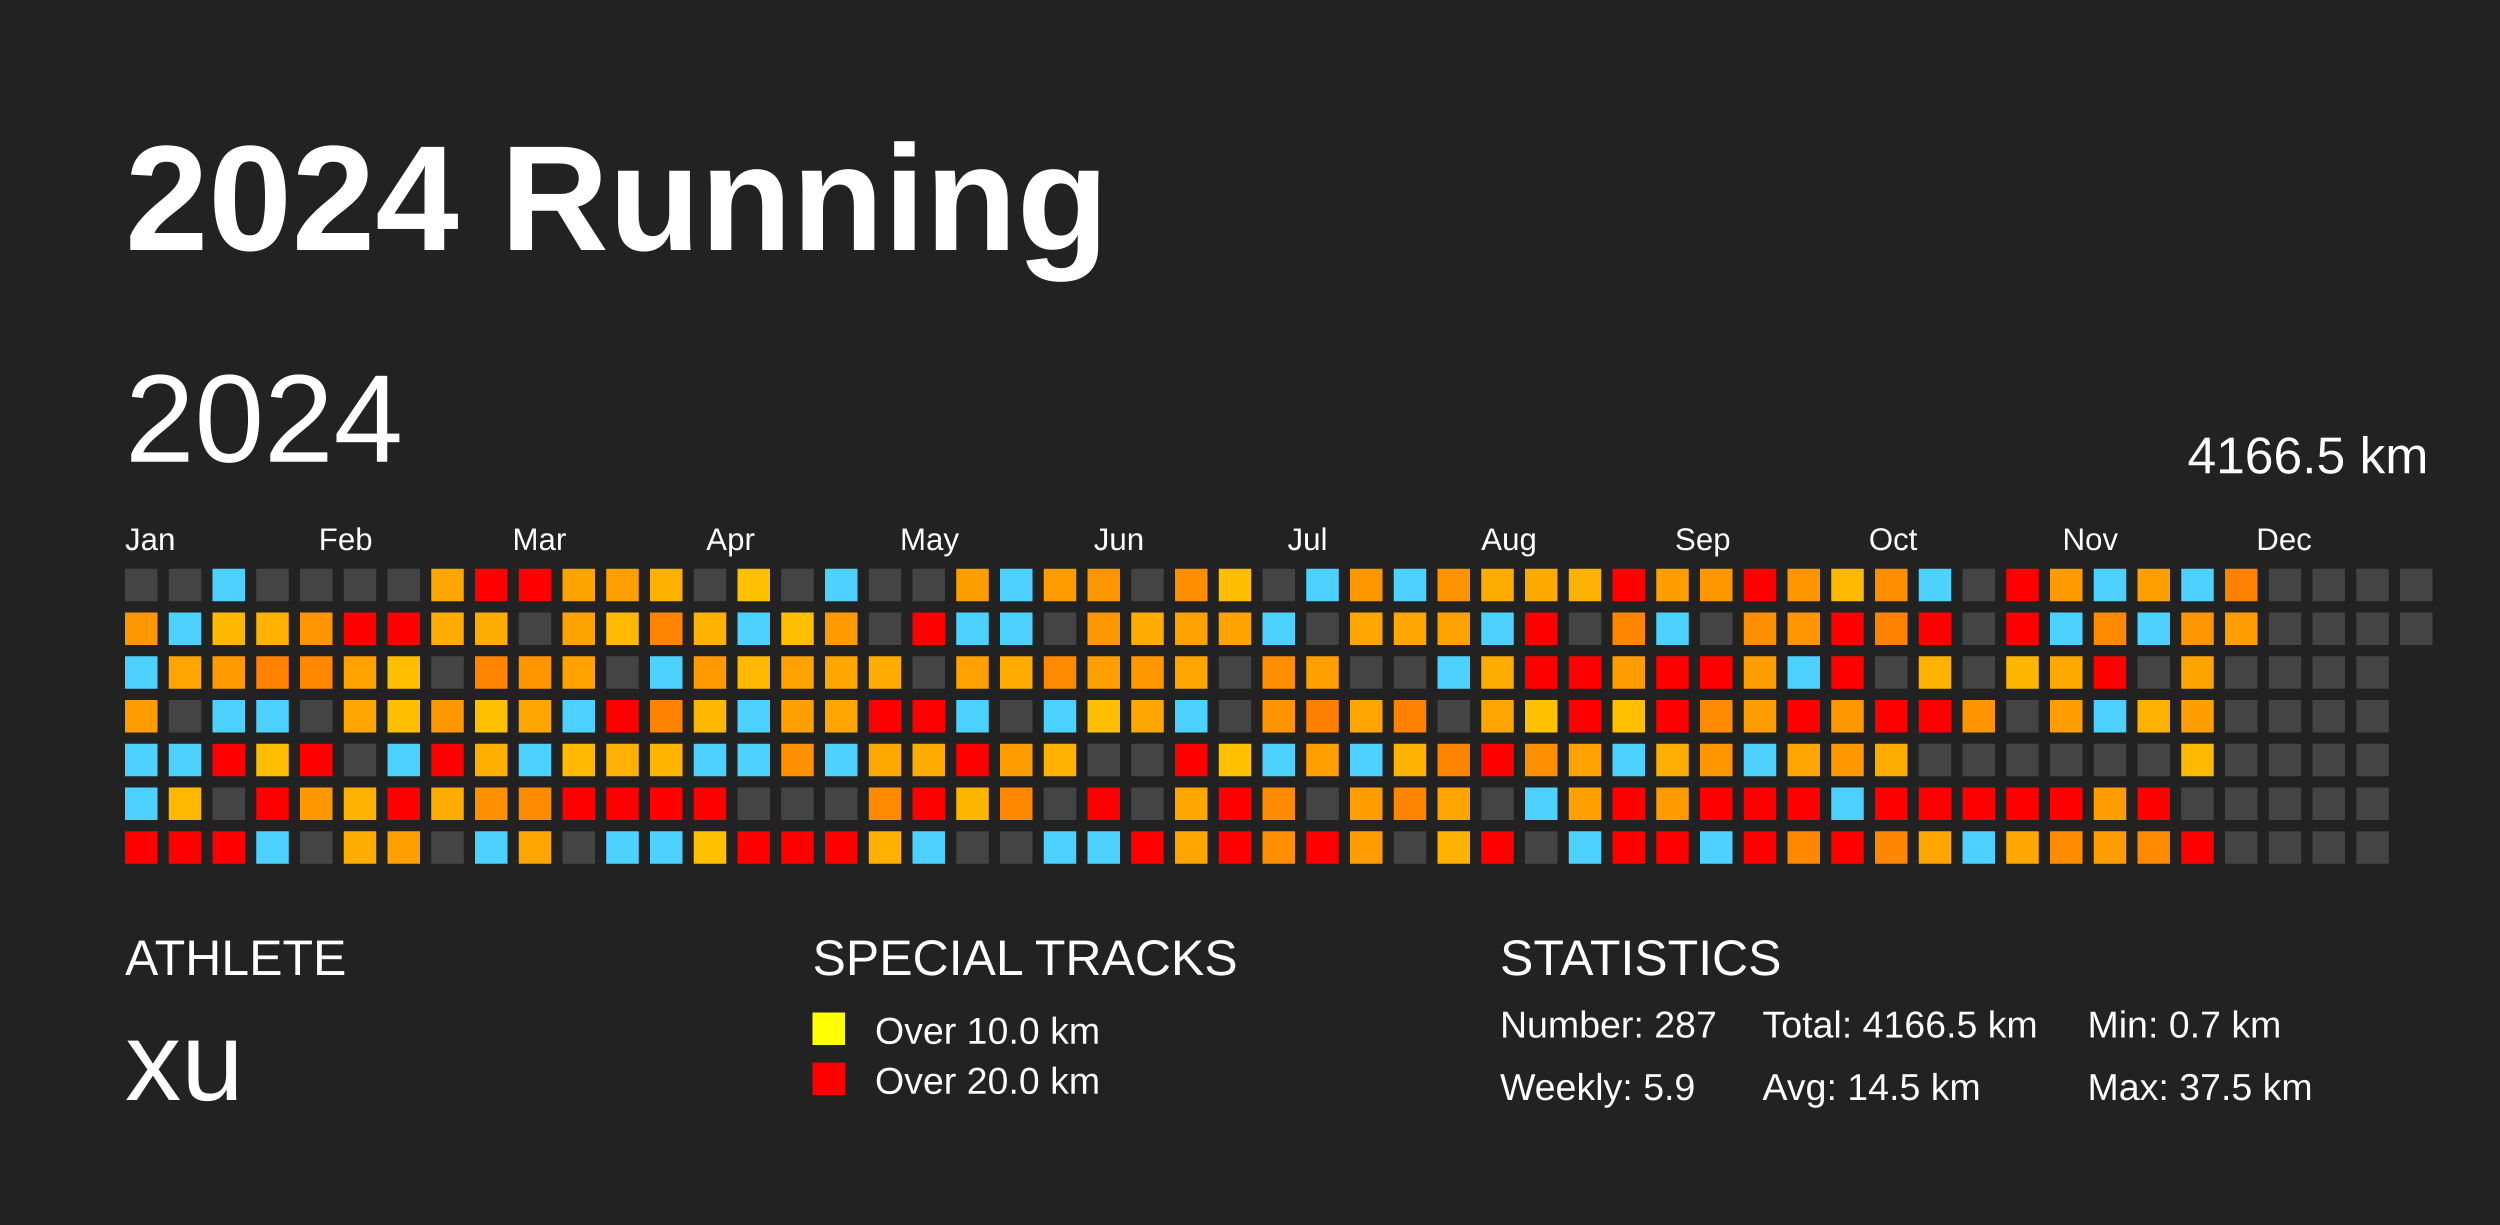
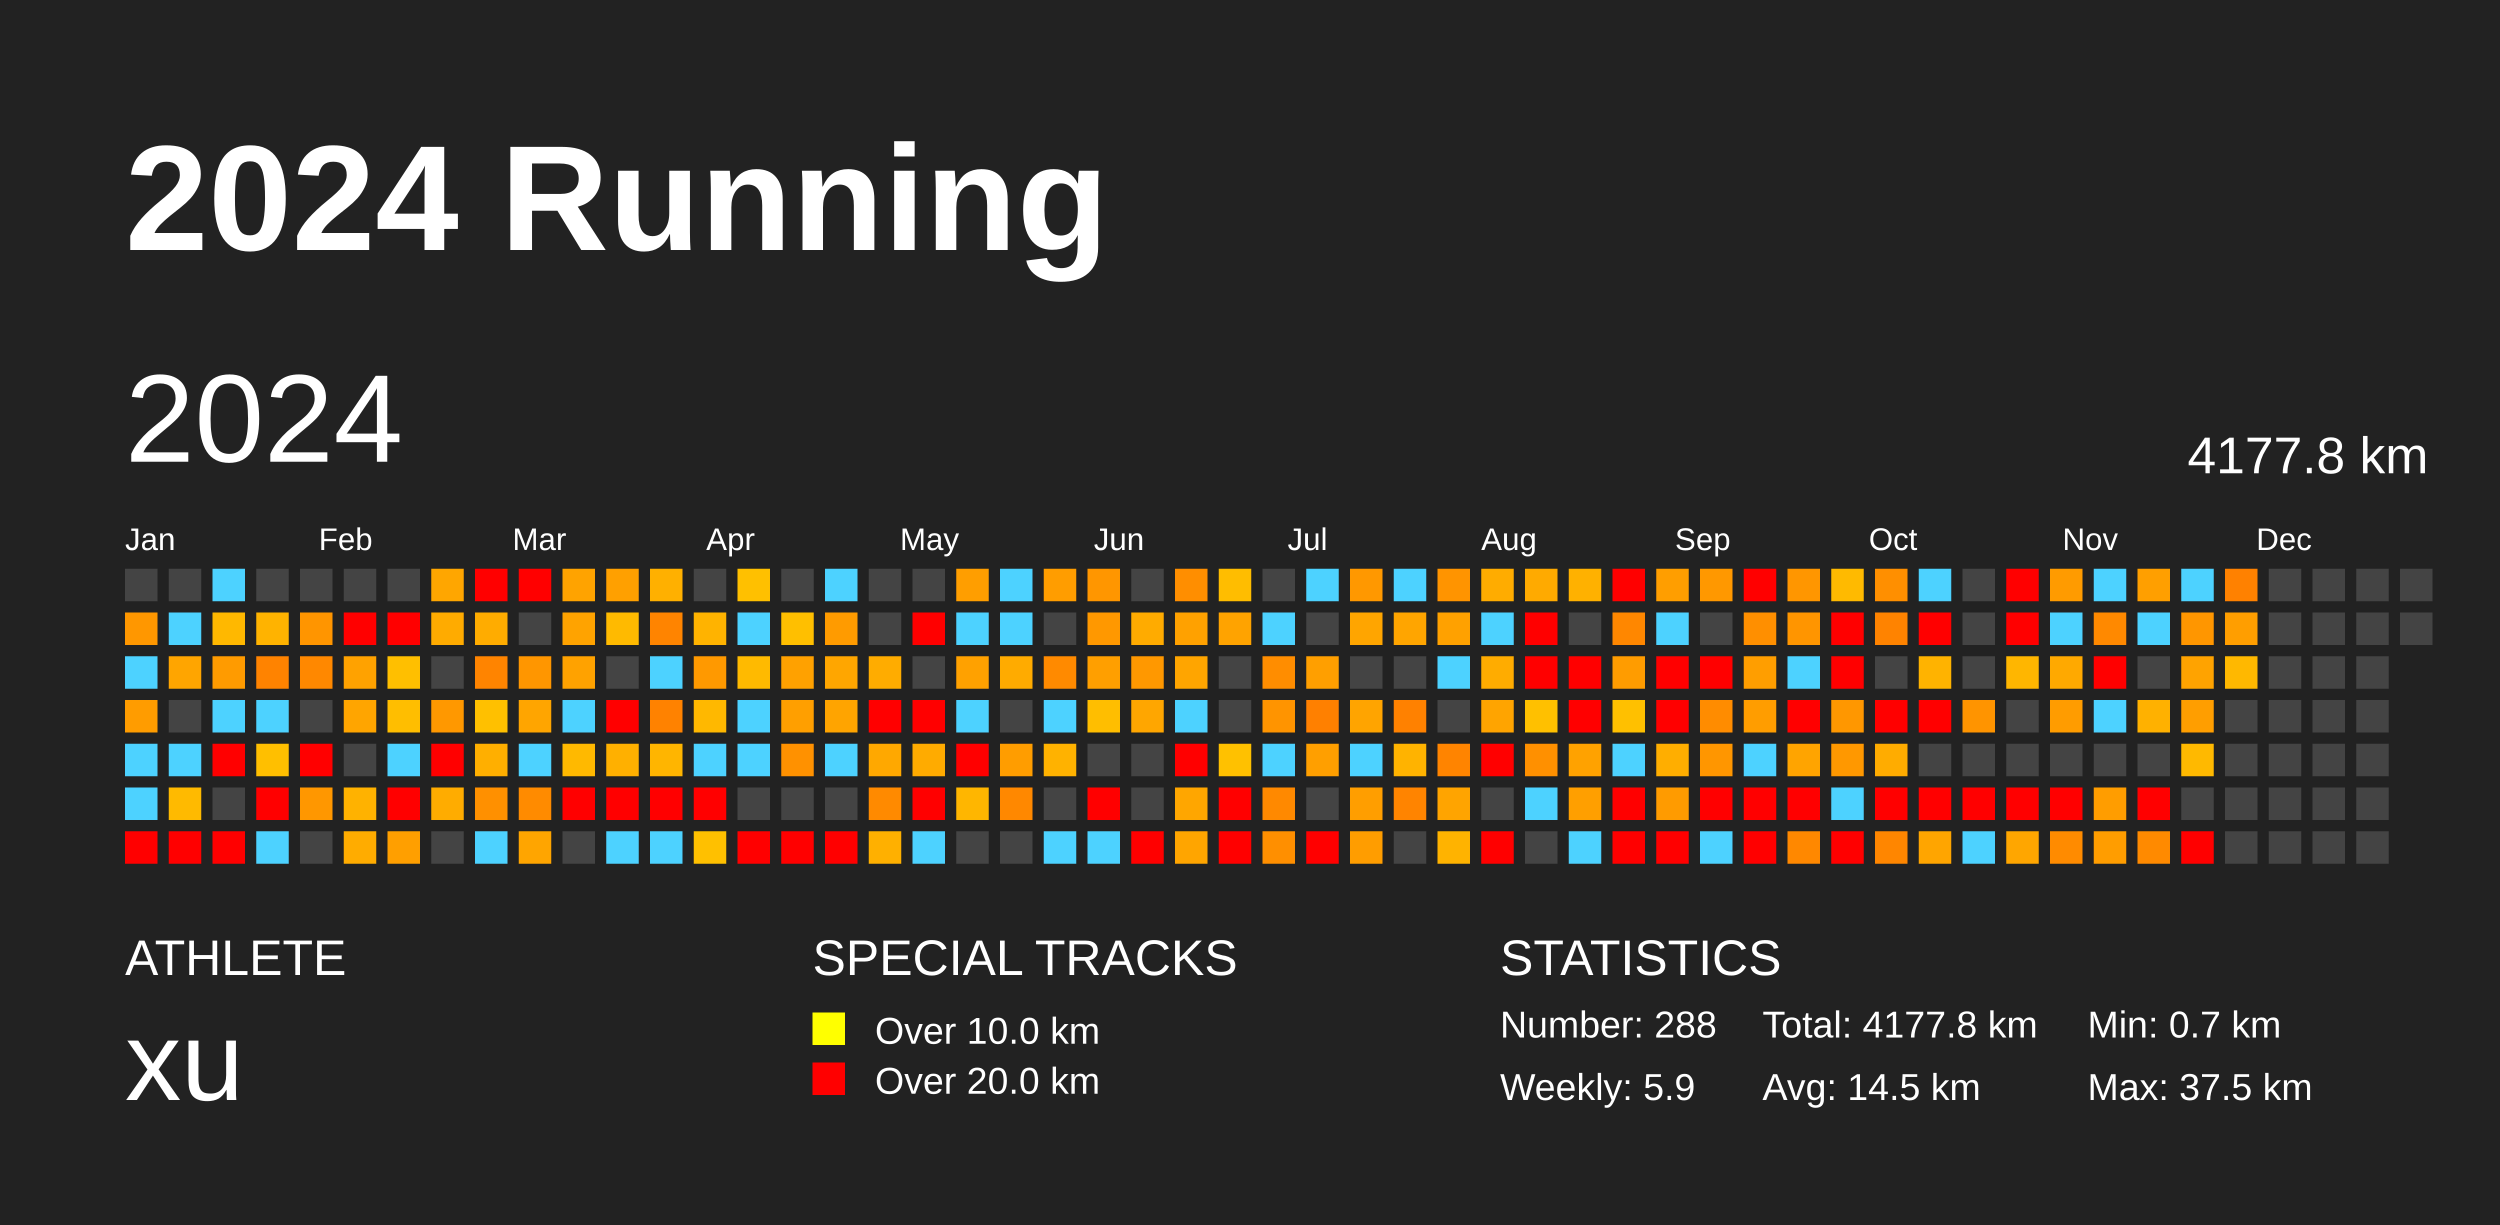
<svg xmlns="http://www.w3.org/2000/svg" baseProfile="full" height="98mm" version="1.1" viewBox="0,0,200,98" width="200mm">
  <defs />
  <rect fill="#222222" height="98" width="200" x="0" y="0" />
  <text fill="#FFFFFF" style="font-size:12px; font-family:Arial; font-weight:bold;" x="10" y="20">2024 Running</text>
  <text fill="#FFFFFF" style="font-size:4px; font-family:Arial" x="10" y="78">ATHLETE</text>
  <text fill="#FFFFFF" style="font-size:9px; font-family:Arial" x="10" y="88">xu</text>
  <text fill="#FFFFFF" style="font-size:4px; font-family:Arial" x="65" y="78">SPECIAL TRACKS</text>
  <rect fill="yellow" height="2.6" width="2.6" x="65" y="81" />
  <text fill="#FFFFFF" style="font-size:3px; font-family:Arial" x="70" y="83.5">Over 10.0 km</text>
  <rect fill="red" height="2.6" width="2.6" x="65" y="85" />
  <text fill="#FFFFFF" style="font-size:3px; font-family:Arial" x="70" y="87.5">Over 20.0 km</text>
  <text fill="#FFFFFF" style="font-size:4px; font-family:Arial" x="120" y="78">STATISTICS</text>
-   <text fill="#FFFFFF" style="font-size:3px; font-family:Arial" x="120" y="83">Number: 287</text>
+   <text fill="#FFFFFF" style="font-size:3px; font-family:Arial" x="120" y="83">Number: 288</text>
  <text fill="#FFFFFF" style="font-size:3px; font-family:Arial" x="120" y="88">Weekly: 5.9</text>
-   <text fill="#FFFFFF" style="font-size:3px; font-family:Arial" x="141" y="83">Total: 4166.5 km</text>
+   <text fill="#FFFFFF" style="font-size:3px; font-family:Arial" x="141" y="83">Total: 4177.8 km</text>
  <text fill="#FFFFFF" style="font-size:3px; font-family:Arial" x="141" y="88">Avg: 14.5 km</text>
  <text fill="#FFFFFF" style="font-size:3px; font-family:Arial" x="167" y="83">Min: 0.7 km</text>
  <text fill="#FFFFFF" style="font-size:3px; font-family:Arial" x="167" y="88">Max: 37.5 km</text>
  <text dominant-baseline="hanging" fill="#FFFFFF" style="font-size:10.0px; font-family:Arial;" x="10" y="30">2024</text>
-   <text dominant-baseline="hanging" fill="#FFFFFF" style="font-size:4.125px; font-family:Arial;" x="175" y="35">4166.5 km</text>
+   <text dominant-baseline="hanging" fill="#FFFFFF" style="font-size:4.125px; font-family:Arial;" x="175" y="35">4177.8 km</text>
  <text fill="#FFFFFF" style="font-size:2.5px; font-family:Arial" x="10.0" y="44">Jan</text>
  <text fill="#FFFFFF" style="font-size:2.5px; font-family:Arial" x="25.5" y="44">Feb</text>
  <text fill="#FFFFFF" style="font-size:2.5px; font-family:Arial" x="41.0" y="44">Mar</text>
  <text fill="#FFFFFF" style="font-size:2.5px; font-family:Arial" x="56.5" y="44">Apr</text>
  <text fill="#FFFFFF" style="font-size:2.5px; font-family:Arial" x="72.0" y="44">May</text>
  <text fill="#FFFFFF" style="font-size:2.5px; font-family:Arial" x="87.5" y="44">Jun</text>
  <text fill="#FFFFFF" style="font-size:2.5px; font-family:Arial" x="103.0" y="44">Jul</text>
  <text fill="#FFFFFF" style="font-size:2.5px; font-family:Arial" x="118.5" y="44">Aug</text>
  <text fill="#FFFFFF" style="font-size:2.5px; font-family:Arial" x="134.0" y="44">Sep</text>
  <text fill="#FFFFFF" style="font-size:2.5px; font-family:Arial" x="149.5" y="44">Oct</text>
  <text fill="#FFFFFF" style="font-size:2.5px; font-family:Arial" x="165.0" y="44">Nov</text>
  <text fill="#FFFFFF" style="font-size:2.5px; font-family:Arial" x="180.5" y="44">Dec</text>
  <rect fill="#444444" height="2.6" width="2.6" x="10.0" y="45.5" />
  <rect fill="#ff9700" height="2.6" width="2.6" x="10.0" y="49.0" />
  <rect fill="#4dd2ff" height="2.6" width="2.6" x="10.0" y="52.5" />
  <rect fill="#ff9c00" height="2.6" width="2.6" x="10.0" y="56.0" />
  <rect fill="#4dd2ff" height="2.6" width="2.6" x="10.0" y="59.5" />
  <rect fill="#4dd2ff" height="2.6" width="2.6" x="10.0" y="63.0" />
  <rect fill="red" height="2.6" width="2.6" x="10.0" y="66.5" />
  <rect fill="#444444" height="2.6" width="2.6" x="13.5" y="45.5" />
  <rect fill="#4dd2ff" height="2.6" width="2.6" x="13.5" y="49.0" />
  <rect fill="#ffa500" height="2.6" width="2.6" x="13.5" y="52.5" />
  <rect fill="#444444" height="2.6" width="2.6" x="13.5" y="56.0" />
  <rect fill="#4dd2ff" height="2.6" width="2.6" x="13.5" y="59.5" />
  <rect fill="#ffba00" height="2.6" width="2.6" x="13.5" y="63.0" />
  <rect fill="red" height="2.6" width="2.6" x="13.5" y="66.5" />
  <rect fill="#4dd2ff" height="2.6" width="2.6" x="17.0" y="45.5" />
  <rect fill="#ffb800" height="2.6" width="2.6" x="17.0" y="49.0" />
  <rect fill="#ff9b00" height="2.6" width="2.6" x="17.0" y="52.5" />
  <rect fill="#4dd2ff" height="2.6" width="2.6" x="17.0" y="56.0" />
  <rect fill="red" height="2.6" width="2.6" x="17.0" y="59.5" />
  <rect fill="#444444" height="2.6" width="2.6" x="17.0" y="63.0" />
  <rect fill="red" height="2.6" width="2.6" x="17.0" y="66.5" />
  <rect fill="#444444" height="2.6" width="2.6" x="20.5" y="45.5" />
  <rect fill="#ffb300" height="2.6" width="2.6" x="20.5" y="49.0" />
  <rect fill="#ff8300" height="2.6" width="2.6" x="20.5" y="52.5" />
  <rect fill="#4dd2ff" height="2.6" width="2.6" x="20.5" y="56.0" />
  <rect fill="#ffbf00" height="2.6" width="2.6" x="20.5" y="59.5" />
  <rect fill="red" height="2.6" width="2.6" x="20.5" y="63.0" />
  <rect fill="#4dd2ff" height="2.6" width="2.6" x="20.5" y="66.5" />
  <rect fill="#444444" height="2.6" width="2.6" x="24.0" y="45.5" />
  <rect fill="#ff9500" height="2.6" width="2.6" x="24.0" y="49.0" />
  <rect fill="#ff8800" height="2.6" width="2.6" x="24.0" y="52.5" />
  <rect fill="#444444" height="2.6" width="2.6" x="24.0" y="56.0" />
  <rect fill="red" height="2.6" width="2.6" x="24.0" y="59.5" />
  <rect fill="#ff9700" height="2.6" width="2.6" x="24.0" y="63.0" />
  <rect fill="#444444" height="2.6" width="2.6" x="24.0" y="66.5" />
  <rect fill="#444444" height="2.6" width="2.6" x="27.5" y="45.5" />
  <rect fill="red" height="2.6" width="2.6" x="27.5" y="49.0" />
  <rect fill="#ffa200" height="2.6" width="2.6" x="27.5" y="52.5" />
  <rect fill="#ffa500" height="2.6" width="2.6" x="27.5" y="56.0" />
  <rect fill="#444444" height="2.6" width="2.6" x="27.5" y="59.5" />
  <rect fill="#ffb200" height="2.6" width="2.6" x="27.5" y="63.0" />
  <rect fill="#ffac00" height="2.6" width="2.6" x="27.5" y="66.5" />
  <rect fill="#444444" height="2.6" width="2.6" x="31.0" y="45.5" />
  <rect fill="red" height="2.6" width="2.6" x="31.0" y="49.0" />
  <rect fill="#ffbf00" height="2.6" width="2.6" x="31.0" y="52.5" />
  <rect fill="#ffbe00" height="2.6" width="2.6" x="31.0" y="56.0" />
  <rect fill="#4dd2ff" height="2.6" width="2.6" x="31.0" y="59.5" />
  <rect fill="red" height="2.6" width="2.6" x="31.0" y="63.0" />
  <rect fill="#ff9f00" height="2.6" width="2.6" x="31.0" y="66.5" />
  <rect fill="#ffa600" height="2.6" width="2.6" x="34.5" y="45.5" />
  <rect fill="#ffab00" height="2.6" width="2.6" x="34.5" y="49.0" />
  <rect fill="#444444" height="2.6" width="2.6" x="34.5" y="52.5" />
  <rect fill="#ff9800" height="2.6" width="2.6" x="34.5" y="56.0" />
  <rect fill="red" height="2.6" width="2.6" x="34.5" y="59.5" />
  <rect fill="#ffac00" height="2.6" width="2.6" x="34.5" y="63.0" />
  <rect fill="#444444" height="2.6" width="2.6" x="34.5" y="66.5" />
  <rect fill="red" height="2.6" width="2.6" x="38.0" y="45.5" />
  <rect fill="#ffac00" height="2.6" width="2.6" x="38.0" y="49.0" />
  <rect fill="#ff8400" height="2.6" width="2.6" x="38.0" y="52.5" />
  <rect fill="#ffc000" height="2.6" width="2.6" x="38.0" y="56.0" />
  <rect fill="#ffaf00" height="2.6" width="2.6" x="38.0" y="59.5" />
  <rect fill="#ff9000" height="2.6" width="2.6" x="38.0" y="63.0" />
  <rect fill="#4dd2ff" height="2.6" width="2.6" x="38.0" y="66.5" />
  <rect fill="red" height="2.6" width="2.6" x="41.5" y="45.5" />
  <rect fill="#444444" height="2.6" width="2.6" x="41.5" y="49.0" />
  <rect fill="#ff9600" height="2.6" width="2.6" x="41.5" y="52.5" />
  <rect fill="#ffa500" height="2.6" width="2.6" x="41.5" y="56.0" />
  <rect fill="#4dd2ff" height="2.6" width="2.6" x="41.5" y="59.5" />
  <rect fill="#ff8b00" height="2.6" width="2.6" x="41.5" y="63.0" />
  <rect fill="#ffa500" height="2.6" width="2.6" x="41.5" y="66.5" />
  <rect fill="#ffa300" height="2.6" width="2.6" x="45.0" y="45.5" />
  <rect fill="#ffa300" height="2.6" width="2.6" x="45.0" y="49.0" />
  <rect fill="#ffa200" height="2.6" width="2.6" x="45.0" y="52.5" />
  <rect fill="#4dd2ff" height="2.6" width="2.6" x="45.0" y="56.0" />
  <rect fill="#ffb900" height="2.6" width="2.6" x="45.0" y="59.5" />
  <rect fill="red" height="2.6" width="2.6" x="45.0" y="63.0" />
  <rect fill="#444444" height="2.6" width="2.6" x="45.0" y="66.5" />
  <rect fill="#ffa000" height="2.6" width="2.6" x="48.5" y="45.5" />
  <rect fill="#ffba00" height="2.6" width="2.6" x="48.5" y="49.0" />
  <rect fill="#444444" height="2.6" width="2.6" x="48.5" y="52.5" />
  <rect fill="red" height="2.6" width="2.6" x="48.5" y="56.0" />
  <rect fill="#ffb000" height="2.6" width="2.6" x="48.5" y="59.5" />
  <rect fill="red" height="2.6" width="2.6" x="48.5" y="63.0" />
  <rect fill="#4dd2ff" height="2.6" width="2.6" x="48.5" y="66.5" />
  <rect fill="#ffb000" height="2.6" width="2.6" x="52.0" y="45.5" />
  <rect fill="#ff8400" height="2.6" width="2.6" x="52.0" y="49.0" />
  <rect fill="#4dd2ff" height="2.6" width="2.6" x="52.0" y="52.5" />
  <rect fill="#ff8200" height="2.6" width="2.6" x="52.0" y="56.0" />
  <rect fill="#ffb500" height="2.6" width="2.6" x="52.0" y="59.5" />
  <rect fill="red" height="2.6" width="2.6" x="52.0" y="63.0" />
  <rect fill="#4dd2ff" height="2.6" width="2.6" x="52.0" y="66.5" />
  <rect fill="#444444" height="2.6" width="2.6" x="55.5" y="45.5" />
  <rect fill="#ffb300" height="2.6" width="2.6" x="55.5" y="49.0" />
  <rect fill="#ff9900" height="2.6" width="2.6" x="55.5" y="52.5" />
  <rect fill="#ffb800" height="2.6" width="2.6" x="55.5" y="56.0" />
  <rect fill="#4dd2ff" height="2.6" width="2.6" x="55.5" y="59.5" />
  <rect fill="red" height="2.6" width="2.6" x="55.5" y="63.0" />
  <rect fill="#ffc000" height="2.6" width="2.6" x="55.5" y="66.5" />
  <rect fill="#ffc000" height="2.6" width="2.6" x="59.0" y="45.5" />
  <rect fill="#4dd2ff" height="2.6" width="2.6" x="59.0" y="49.0" />
  <rect fill="#ffba00" height="2.6" width="2.6" x="59.0" y="52.5" />
  <rect fill="#4dd2ff" height="2.6" width="2.6" x="59.0" y="56.0" />
  <rect fill="#4dd2ff" height="2.6" width="2.6" x="59.0" y="59.5" />
  <rect fill="#444444" height="2.6" width="2.6" x="59.0" y="63.0" />
  <rect fill="red" height="2.6" width="2.6" x="59.0" y="66.5" />
  <rect fill="#444444" height="2.6" width="2.6" x="62.5" y="45.5" />
  <rect fill="#ffbf00" height="2.6" width="2.6" x="62.5" y="49.0" />
  <rect fill="#ffa100" height="2.6" width="2.6" x="62.5" y="52.5" />
  <rect fill="#ff9f00" height="2.6" width="2.6" x="62.5" y="56.0" />
  <rect fill="#ff9100" height="2.6" width="2.6" x="62.5" y="59.5" />
  <rect fill="#444444" height="2.6" width="2.6" x="62.5" y="63.0" />
  <rect fill="red" height="2.6" width="2.6" x="62.5" y="66.5" />
  <rect fill="#4dd2ff" height="2.6" width="2.6" x="66.0" y="45.5" />
  <rect fill="#ff9b00" height="2.6" width="2.6" x="66.0" y="49.0" />
  <rect fill="#ffa600" height="2.6" width="2.6" x="66.0" y="52.5" />
  <rect fill="#ffa400" height="2.6" width="2.6" x="66.0" y="56.0" />
  <rect fill="#4dd2ff" height="2.6" width="2.6" x="66.0" y="59.5" />
  <rect fill="#444444" height="2.6" width="2.6" x="66.0" y="63.0" />
  <rect fill="red" height="2.6" width="2.6" x="66.0" y="66.5" />
  <rect fill="#444444" height="2.6" width="2.6" x="69.5" y="45.5" />
  <rect fill="#444444" height="2.6" width="2.6" x="69.5" y="49.0" />
  <rect fill="#ffac00" height="2.6" width="2.6" x="69.5" y="52.5" />
  <rect fill="red" height="2.6" width="2.6" x="69.5" y="56.0" />
  <rect fill="#ffa800" height="2.6" width="2.6" x="69.5" y="59.5" />
  <rect fill="#ff8a00" height="2.6" width="2.6" x="69.5" y="63.0" />
  <rect fill="#ffb000" height="2.6" width="2.6" x="69.5" y="66.5" />
  <rect fill="#444444" height="2.6" width="2.6" x="73.0" y="45.5" />
  <rect fill="red" height="2.6" width="2.6" x="73.0" y="49.0" />
  <rect fill="#444444" height="2.6" width="2.6" x="73.0" y="52.5" />
  <rect fill="red" height="2.6" width="2.6" x="73.0" y="56.0" />
  <rect fill="#ffab00" height="2.6" width="2.6" x="73.0" y="59.5" />
  <rect fill="red" height="2.6" width="2.6" x="73.0" y="63.0" />
  <rect fill="#4dd2ff" height="2.6" width="2.6" x="73.0" y="66.5" />
  <rect fill="#ff9e00" height="2.6" width="2.6" x="76.5" y="45.5" />
  <rect fill="#4dd2ff" height="2.6" width="2.6" x="76.5" y="49.0" />
  <rect fill="#ffa100" height="2.6" width="2.6" x="76.5" y="52.5" />
  <rect fill="#4dd2ff" height="2.6" width="2.6" x="76.5" y="56.0" />
  <rect fill="red" height="2.6" width="2.6" x="76.5" y="59.5" />
  <rect fill="#ffb600" height="2.6" width="2.6" x="76.5" y="63.0" />
  <rect fill="#444444" height="2.6" width="2.6" x="76.5" y="66.5" />
  <rect fill="#4dd2ff" height="2.6" width="2.6" x="80.0" y="45.5" />
  <rect fill="#4dd2ff" height="2.6" width="2.6" x="80.0" y="49.0" />
  <rect fill="#ffab00" height="2.6" width="2.6" x="80.0" y="52.5" />
  <rect fill="#444444" height="2.6" width="2.6" x="80.0" y="56.0" />
  <rect fill="#ff9d00" height="2.6" width="2.6" x="80.0" y="59.5" />
  <rect fill="#ff8800" height="2.6" width="2.6" x="80.0" y="63.0" />
  <rect fill="#444444" height="2.6" width="2.6" x="80.0" y="66.5" />
  <rect fill="#ff9d00" height="2.6" width="2.6" x="83.5" y="45.5" />
  <rect fill="#444444" height="2.6" width="2.6" x="83.5" y="49.0" />
  <rect fill="#ff8a00" height="2.6" width="2.6" x="83.5" y="52.5" />
  <rect fill="#4dd2ff" height="2.6" width="2.6" x="83.5" y="56.0" />
  <rect fill="#ffb200" height="2.6" width="2.6" x="83.5" y="59.5" />
  <rect fill="#444444" height="2.6" width="2.6" x="83.5" y="63.0" />
  <rect fill="#4dd2ff" height="2.6" width="2.6" x="83.5" y="66.5" />
  <rect fill="#ff9600" height="2.6" width="2.6" x="87.0" y="45.5" />
  <rect fill="#ff9800" height="2.6" width="2.6" x="87.0" y="49.0" />
  <rect fill="#ff9f00" height="2.6" width="2.6" x="87.0" y="52.5" />
  <rect fill="#ffbe00" height="2.6" width="2.6" x="87.0" y="56.0" />
  <rect fill="#444444" height="2.6" width="2.6" x="87.0" y="59.5" />
  <rect fill="red" height="2.6" width="2.6" x="87.0" y="63.0" />
  <rect fill="#4dd2ff" height="2.6" width="2.6" x="87.0" y="66.5" />
  <rect fill="#444444" height="2.6" width="2.6" x="90.5" y="45.5" />
  <rect fill="#ffab00" height="2.6" width="2.6" x="90.5" y="49.0" />
  <rect fill="#ff9800" height="2.6" width="2.6" x="90.5" y="52.5" />
  <rect fill="#ffa600" height="2.6" width="2.6" x="90.5" y="56.0" />
  <rect fill="#444444" height="2.6" width="2.6" x="90.5" y="59.5" />
  <rect fill="#444444" height="2.6" width="2.6" x="90.5" y="63.0" />
  <rect fill="red" height="2.6" width="2.6" x="90.5" y="66.5" />
  <rect fill="#ff8e00" height="2.6" width="2.6" x="94.0" y="45.5" />
  <rect fill="#ffa100" height="2.6" width="2.6" x="94.0" y="49.0" />
  <rect fill="#ffa500" height="2.6" width="2.6" x="94.0" y="52.5" />
  <rect fill="#4dd2ff" height="2.6" width="2.6" x="94.0" y="56.0" />
  <rect fill="red" height="2.6" width="2.6" x="94.0" y="59.5" />
  <rect fill="#ffa600" height="2.6" width="2.6" x="94.0" y="63.0" />
  <rect fill="#ffa500" height="2.6" width="2.6" x="94.0" y="66.5" />
  <rect fill="#ffbd00" height="2.6" width="2.6" x="97.5" y="45.5" />
  <rect fill="#ffa300" height="2.6" width="2.6" x="97.5" y="49.0" />
  <rect fill="#444444" height="2.6" width="2.6" x="97.5" y="52.5" />
  <rect fill="#444444" height="2.6" width="2.6" x="97.5" y="56.0" />
  <rect fill="#ffc100" height="2.6" width="2.6" x="97.5" y="59.5" />
  <rect fill="red" height="2.6" width="2.6" x="97.5" y="63.0" />
  <rect fill="red" height="2.6" width="2.6" x="97.5" y="66.5" />
  <rect fill="#444444" height="2.6" width="2.6" x="101.0" y="45.5" />
  <rect fill="#4dd2ff" height="2.6" width="2.6" x="101.0" y="49.0" />
  <rect fill="#ff8d00" height="2.6" width="2.6" x="101.0" y="52.5" />
  <rect fill="#ff9400" height="2.6" width="2.6" x="101.0" y="56.0" />
  <rect fill="#4dd2ff" height="2.6" width="2.6" x="101.0" y="59.5" />
  <rect fill="#ff8900" height="2.6" width="2.6" x="101.0" y="63.0" />
  <rect fill="#ff8f00" height="2.6" width="2.6" x="101.0" y="66.5" />
  <rect fill="#4dd2ff" height="2.6" width="2.6" x="104.5" y="45.5" />
  <rect fill="#444444" height="2.6" width="2.6" x="104.5" y="49.0" />
  <rect fill="#ff9f00" height="2.6" width="2.6" x="104.5" y="52.5" />
  <rect fill="#ff8000" height="2.6" width="2.6" x="104.5" y="56.0" />
  <rect fill="#ff9f00" height="2.6" width="2.6" x="104.5" y="59.5" />
  <rect fill="#444444" height="2.6" width="2.6" x="104.5" y="63.0" />
  <rect fill="red" height="2.6" width="2.6" x="104.5" y="66.5" />
  <rect fill="#ff9800" height="2.6" width="2.6" x="108.0" y="45.5" />
  <rect fill="#ffa500" height="2.6" width="2.6" x="108.0" y="49.0" />
  <rect fill="#444444" height="2.6" width="2.6" x="108.0" y="52.5" />
  <rect fill="#ffa400" height="2.6" width="2.6" x="108.0" y="56.0" />
  <rect fill="#4dd2ff" height="2.6" width="2.6" x="108.0" y="59.5" />
  <rect fill="#ff9e00" height="2.6" width="2.6" x="108.0" y="63.0" />
  <rect fill="#ff9d00" height="2.6" width="2.6" x="108.0" y="66.5" />
  <rect fill="#4dd2ff" height="2.6" width="2.6" x="111.5" y="45.5" />
  <rect fill="#ffa500" height="2.6" width="2.6" x="111.5" y="49.0" />
  <rect fill="#444444" height="2.6" width="2.6" x="111.5" y="52.5" />
  <rect fill="#ff8100" height="2.6" width="2.6" x="111.5" y="56.0" />
  <rect fill="#ffb300" height="2.6" width="2.6" x="111.5" y="59.5" />
  <rect fill="#ff8400" height="2.6" width="2.6" x="111.5" y="63.0" />
  <rect fill="#444444" height="2.6" width="2.6" x="111.5" y="66.5" />
  <rect fill="#ff9400" height="2.6" width="2.6" x="115.0" y="45.5" />
  <rect fill="#ffa100" height="2.6" width="2.6" x="115.0" y="49.0" />
  <rect fill="#4dd2ff" height="2.6" width="2.6" x="115.0" y="52.5" />
  <rect fill="#444444" height="2.6" width="2.6" x="115.0" y="56.0" />
  <rect fill="#ff8400" height="2.6" width="2.6" x="115.0" y="59.5" />
  <rect fill="#ffa400" height="2.6" width="2.6" x="115.0" y="63.0" />
  <rect fill="#ffb300" height="2.6" width="2.6" x="115.0" y="66.5" />
  <rect fill="#ffac00" height="2.6" width="2.6" x="118.5" y="45.5" />
  <rect fill="#4dd2ff" height="2.6" width="2.6" x="118.5" y="49.0" />
  <rect fill="#ffac00" height="2.6" width="2.6" x="118.5" y="52.5" />
  <rect fill="#ffa400" height="2.6" width="2.6" x="118.5" y="56.0" />
  <rect fill="red" height="2.6" width="2.6" x="118.5" y="59.5" />
  <rect fill="#444444" height="2.6" width="2.6" x="118.5" y="63.0" />
  <rect fill="red" height="2.6" width="2.6" x="118.5" y="66.5" />
  <rect fill="#ffaa00" height="2.6" width="2.6" x="122.0" y="45.5" />
  <rect fill="red" height="2.6" width="2.6" x="122.0" y="49.0" />
  <rect fill="red" height="2.6" width="2.6" x="122.0" y="52.5" />
  <rect fill="#ffc000" height="2.6" width="2.6" x="122.0" y="56.0" />
  <rect fill="#ff9000" height="2.6" width="2.6" x="122.0" y="59.5" />
  <rect fill="#4dd2ff" height="2.6" width="2.6" x="122.0" y="63.0" />
  <rect fill="#444444" height="2.6" width="2.6" x="122.0" y="66.5" />
  <rect fill="#ffb100" height="2.6" width="2.6" x="125.5" y="45.5" />
  <rect fill="#444444" height="2.6" width="2.6" x="125.5" y="49.0" />
  <rect fill="red" height="2.6" width="2.6" x="125.5" y="52.5" />
  <rect fill="red" height="2.6" width="2.6" x="125.5" y="56.0" />
  <rect fill="#ffa200" height="2.6" width="2.6" x="125.5" y="59.5" />
  <rect fill="#ff9f00" height="2.6" width="2.6" x="125.5" y="63.0" />
  <rect fill="#4dd2ff" height="2.6" width="2.6" x="125.5" y="66.5" />
  <rect fill="red" height="2.6" width="2.6" x="129.0" y="45.5" />
  <rect fill="#ff8700" height="2.6" width="2.6" x="129.0" y="49.0" />
  <rect fill="#ff9c00" height="2.6" width="2.6" x="129.0" y="52.5" />
  <rect fill="#ffc000" height="2.6" width="2.6" x="129.0" y="56.0" />
  <rect fill="#4dd2ff" height="2.6" width="2.6" x="129.0" y="59.5" />
  <rect fill="red" height="2.6" width="2.6" x="129.0" y="63.0" />
  <rect fill="red" height="2.6" width="2.6" x="129.0" y="66.5" />
  <rect fill="#ff9e00" height="2.6" width="2.6" x="132.5" y="45.5" />
  <rect fill="#4dd2ff" height="2.6" width="2.6" x="132.5" y="49.0" />
  <rect fill="red" height="2.6" width="2.6" x="132.5" y="52.5" />
  <rect fill="red" height="2.6" width="2.6" x="132.5" y="56.0" />
  <rect fill="#ffae00" height="2.6" width="2.6" x="132.5" y="59.5" />
  <rect fill="#ff9b00" height="2.6" width="2.6" x="132.5" y="63.0" />
  <rect fill="red" height="2.6" width="2.6" x="132.5" y="66.5" />
  <rect fill="#ff9800" height="2.6" width="2.6" x="136.0" y="45.5" />
  <rect fill="#444444" height="2.6" width="2.6" x="136.0" y="49.0" />
  <rect fill="red" height="2.6" width="2.6" x="136.0" y="52.5" />
  <rect fill="#ff8c00" height="2.6" width="2.6" x="136.0" y="56.0" />
  <rect fill="#ff9600" height="2.6" width="2.6" x="136.0" y="59.5" />
  <rect fill="red" height="2.6" width="2.6" x="136.0" y="63.0" />
  <rect fill="#4dd2ff" height="2.6" width="2.6" x="136.0" y="66.5" />
  <rect fill="red" height="2.6" width="2.6" x="139.5" y="45.5" />
  <rect fill="#ff8f00" height="2.6" width="2.6" x="139.5" y="49.0" />
  <rect fill="#ff9e00" height="2.6" width="2.6" x="139.5" y="52.5" />
  <rect fill="#ff9d00" height="2.6" width="2.6" x="139.5" y="56.0" />
  <rect fill="#4dd2ff" height="2.6" width="2.6" x="139.5" y="59.5" />
  <rect fill="red" height="2.6" width="2.6" x="139.5" y="63.0" />
  <rect fill="red" height="2.6" width="2.6" x="139.5" y="66.5" />
  <rect fill="#ff9600" height="2.6" width="2.6" x="143.0" y="45.5" />
  <rect fill="#ff9500" height="2.6" width="2.6" x="143.0" y="49.0" />
  <rect fill="#4dd2ff" height="2.6" width="2.6" x="143.0" y="52.5" />
  <rect fill="red" height="2.6" width="2.6" x="143.0" y="56.0" />
  <rect fill="#ffa400" height="2.6" width="2.6" x="143.0" y="59.5" />
  <rect fill="red" height="2.6" width="2.6" x="143.0" y="63.0" />
  <rect fill="#ff8800" height="2.6" width="2.6" x="143.0" y="66.5" />
  <rect fill="#ffba00" height="2.6" width="2.6" x="146.5" y="45.5" />
  <rect fill="red" height="2.6" width="2.6" x="146.5" y="49.0" />
  <rect fill="red" height="2.6" width="2.6" x="146.5" y="52.5" />
  <rect fill="#ff9700" height="2.6" width="2.6" x="146.5" y="56.0" />
  <rect fill="#ff9800" height="2.6" width="2.6" x="146.5" y="59.5" />
  <rect fill="#4dd2ff" height="2.6" width="2.6" x="146.5" y="63.0" />
  <rect fill="red" height="2.6" width="2.6" x="146.5" y="66.5" />
  <rect fill="#ff8f00" height="2.6" width="2.6" x="150.0" y="45.5" />
  <rect fill="#ff8300" height="2.6" width="2.6" x="150.0" y="49.0" />
  <rect fill="#444444" height="2.6" width="2.6" x="150.0" y="52.5" />
  <rect fill="red" height="2.6" width="2.6" x="150.0" y="56.0" />
  <rect fill="#ffac00" height="2.6" width="2.6" x="150.0" y="59.5" />
  <rect fill="red" height="2.6" width="2.6" x="150.0" y="63.0" />
  <rect fill="#ff8600" height="2.6" width="2.6" x="150.0" y="66.5" />
  <rect fill="#4dd2ff" height="2.6" width="2.6" x="153.5" y="45.5" />
  <rect fill="red" height="2.6" width="2.6" x="153.5" y="49.0" />
  <rect fill="#ffb300" height="2.6" width="2.6" x="153.5" y="52.5" />
  <rect fill="red" height="2.6" width="2.6" x="153.5" y="56.0" />
  <rect fill="#444444" height="2.6" width="2.6" x="153.5" y="59.5" />
  <rect fill="red" height="2.6" width="2.6" x="153.5" y="63.0" />
  <rect fill="#ffa500" height="2.6" width="2.6" x="153.5" y="66.5" />
  <rect fill="#444444" height="2.6" width="2.6" x="157.0" y="45.5" />
  <rect fill="#444444" height="2.6" width="2.6" x="157.0" y="49.0" />
  <rect fill="#444444" height="2.6" width="2.6" x="157.0" y="52.5" />
  <rect fill="#ff9400" height="2.6" width="2.6" x="157.0" y="56.0" />
  <rect fill="#444444" height="2.6" width="2.6" x="157.0" y="59.5" />
  <rect fill="red" height="2.6" width="2.6" x="157.0" y="63.0" />
  <rect fill="#4dd2ff" height="2.6" width="2.6" x="157.0" y="66.5" />
  <rect fill="red" height="2.6" width="2.6" x="160.5" y="45.5" />
  <rect fill="red" height="2.6" width="2.6" x="160.5" y="49.0" />
  <rect fill="#ffb600" height="2.6" width="2.6" x="160.5" y="52.5" />
  <rect fill="#444444" height="2.6" width="2.6" x="160.5" y="56.0" />
  <rect fill="#444444" height="2.6" width="2.6" x="160.5" y="59.5" />
  <rect fill="red" height="2.6" width="2.6" x="160.5" y="63.0" />
  <rect fill="#ffa600" height="2.6" width="2.6" x="160.5" y="66.5" />
  <rect fill="#ff9b00" height="2.6" width="2.6" x="164.0" y="45.5" />
  <rect fill="#4dd2ff" height="2.6" width="2.6" x="164.0" y="49.0" />
  <rect fill="#ffa900" height="2.6" width="2.6" x="164.0" y="52.5" />
  <rect fill="#ff9c00" height="2.6" width="2.6" x="164.0" y="56.0" />
  <rect fill="#444444" height="2.6" width="2.6" x="164.0" y="59.5" />
  <rect fill="red" height="2.6" width="2.6" x="164.0" y="63.0" />
  <rect fill="#ff8b00" height="2.6" width="2.6" x="164.0" y="66.5" />
  <rect fill="#4dd2ff" height="2.6" width="2.6" x="167.5" y="45.5" />
  <rect fill="#ff8900" height="2.6" width="2.6" x="167.5" y="49.0" />
  <rect fill="red" height="2.6" width="2.6" x="167.5" y="52.5" />
  <rect fill="#4dd2ff" height="2.6" width="2.6" x="167.5" y="56.0" />
  <rect fill="#444444" height="2.6" width="2.6" x="167.5" y="59.5" />
  <rect fill="#ff9d00" height="2.6" width="2.6" x="167.5" y="63.0" />
  <rect fill="#ff9d00" height="2.6" width="2.6" x="167.5" y="66.5" />
  <rect fill="#ff9f00" height="2.6" width="2.6" x="171.0" y="45.5" />
  <rect fill="#4dd2ff" height="2.6" width="2.6" x="171.0" y="49.0" />
  <rect fill="#444444" height="2.6" width="2.6" x="171.0" y="52.5" />
  <rect fill="#ffb100" height="2.6" width="2.6" x="171.0" y="56.0" />
  <rect fill="#444444" height="2.6" width="2.6" x="171.0" y="59.5" />
  <rect fill="red" height="2.6" width="2.6" x="171.0" y="63.0" />
  <rect fill="#ff8a00" height="2.6" width="2.6" x="171.0" y="66.5" />
  <rect fill="#4dd2ff" height="2.6" width="2.6" x="174.5" y="45.5" />
  <rect fill="#ff9600" height="2.6" width="2.6" x="174.5" y="49.0" />
  <rect fill="#ffa300" height="2.6" width="2.6" x="174.5" y="52.5" />
  <rect fill="#ff9e00" height="2.6" width="2.6" x="174.5" y="56.0" />
  <rect fill="#ffb900" height="2.6" width="2.6" x="174.5" y="59.5" />
  <rect fill="#444444" height="2.6" width="2.6" x="174.5" y="63.0" />
  <rect fill="red" height="2.6" width="2.6" x="174.5" y="66.5" />
  <rect fill="#ff8100" height="2.6" width="2.6" x="178.0" y="45.5" />
  <rect fill="#ff9e00" height="2.6" width="2.6" x="178.0" y="49.0" />
-   <rect fill="#444444" height="2.6" width="2.6" x="178.0" y="52.5" />
+   <rect fill="#ffb800" height="2.6" width="2.6" x="178.0" y="52.5" />
  <rect fill="#444444" height="2.6" width="2.6" x="178.0" y="56.0" />
  <rect fill="#444444" height="2.6" width="2.6" x="178.0" y="59.5" />
  <rect fill="#444444" height="2.6" width="2.6" x="178.0" y="63.0" />
  <rect fill="#444444" height="2.6" width="2.6" x="178.0" y="66.5" />
  <rect fill="#444444" height="2.6" width="2.6" x="181.5" y="45.5" />
  <rect fill="#444444" height="2.6" width="2.6" x="181.5" y="49.0" />
  <rect fill="#444444" height="2.6" width="2.6" x="181.5" y="52.5" />
  <rect fill="#444444" height="2.6" width="2.6" x="181.5" y="56.0" />
  <rect fill="#444444" height="2.6" width="2.6" x="181.5" y="59.5" />
  <rect fill="#444444" height="2.6" width="2.6" x="181.5" y="63.0" />
  <rect fill="#444444" height="2.6" width="2.6" x="181.5" y="66.5" />
  <rect fill="#444444" height="2.6" width="2.6" x="185.0" y="45.5" />
  <rect fill="#444444" height="2.6" width="2.6" x="185.0" y="49.0" />
  <rect fill="#444444" height="2.6" width="2.6" x="185.0" y="52.5" />
  <rect fill="#444444" height="2.6" width="2.6" x="185.0" y="56.0" />
  <rect fill="#444444" height="2.6" width="2.6" x="185.0" y="59.5" />
  <rect fill="#444444" height="2.6" width="2.6" x="185.0" y="63.0" />
  <rect fill="#444444" height="2.6" width="2.6" x="185.0" y="66.5" />
  <rect fill="#444444" height="2.6" width="2.6" x="188.5" y="45.5" />
  <rect fill="#444444" height="2.6" width="2.6" x="188.5" y="49.0" />
  <rect fill="#444444" height="2.6" width="2.6" x="188.5" y="52.5" />
  <rect fill="#444444" height="2.6" width="2.6" x="188.5" y="56.0" />
  <rect fill="#444444" height="2.6" width="2.6" x="188.5" y="59.5" />
  <rect fill="#444444" height="2.6" width="2.6" x="188.5" y="63.0" />
  <rect fill="#444444" height="2.6" width="2.6" x="188.5" y="66.5" />
  <rect fill="#444444" height="2.6" width="2.6" x="192.0" y="45.5" />
  <rect fill="#444444" height="2.6" width="2.6" x="192.0" y="49.0" />
</svg>
